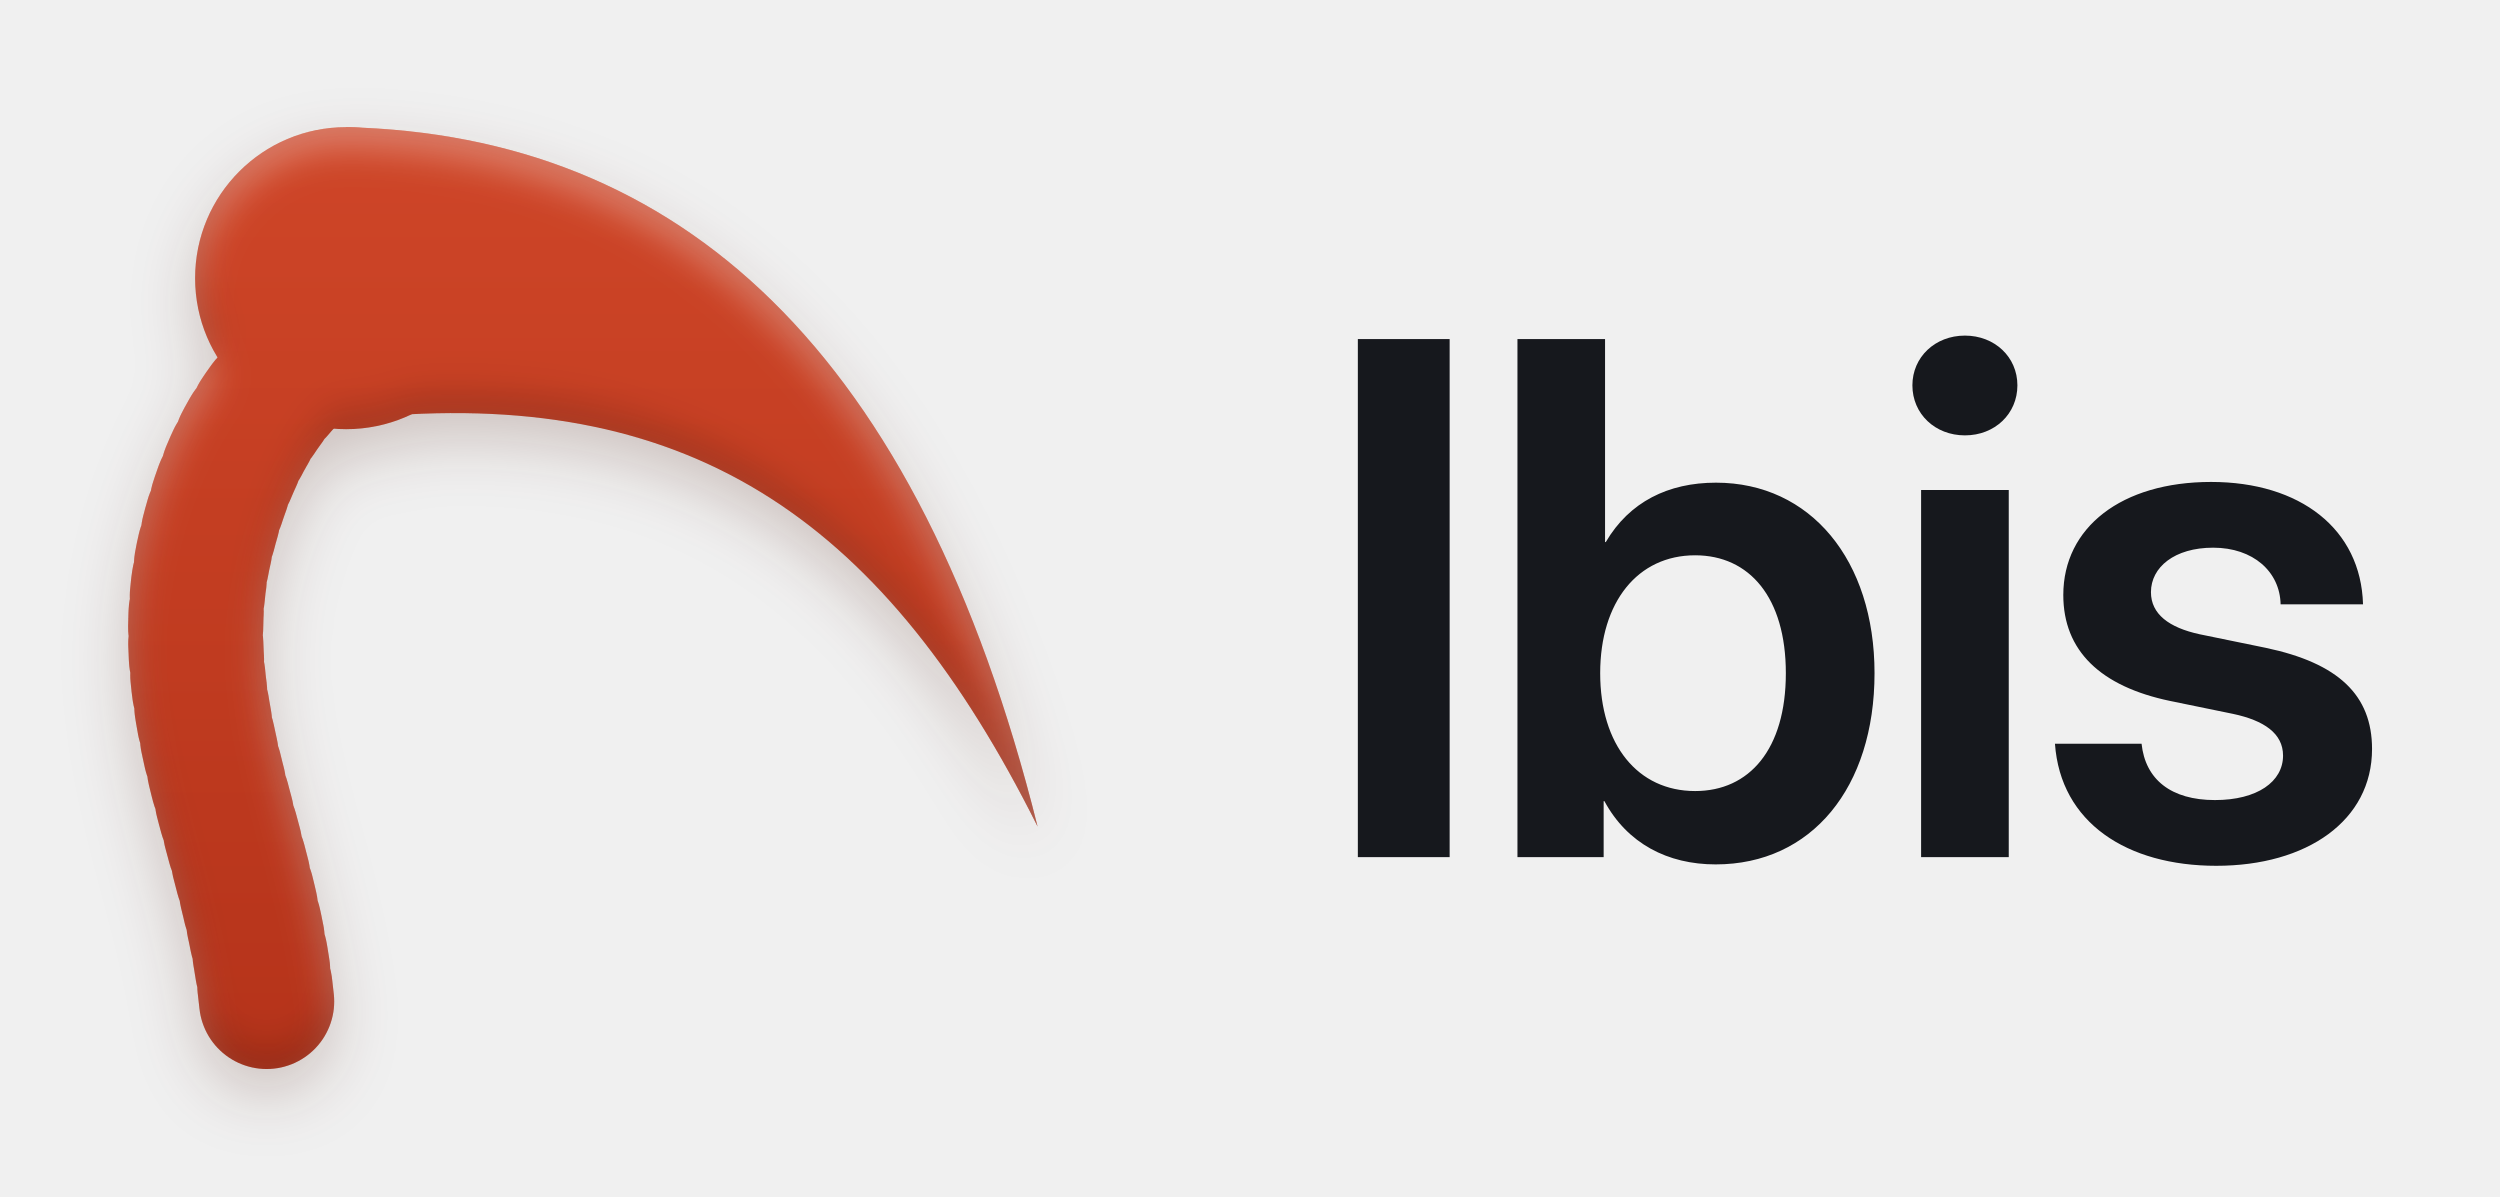
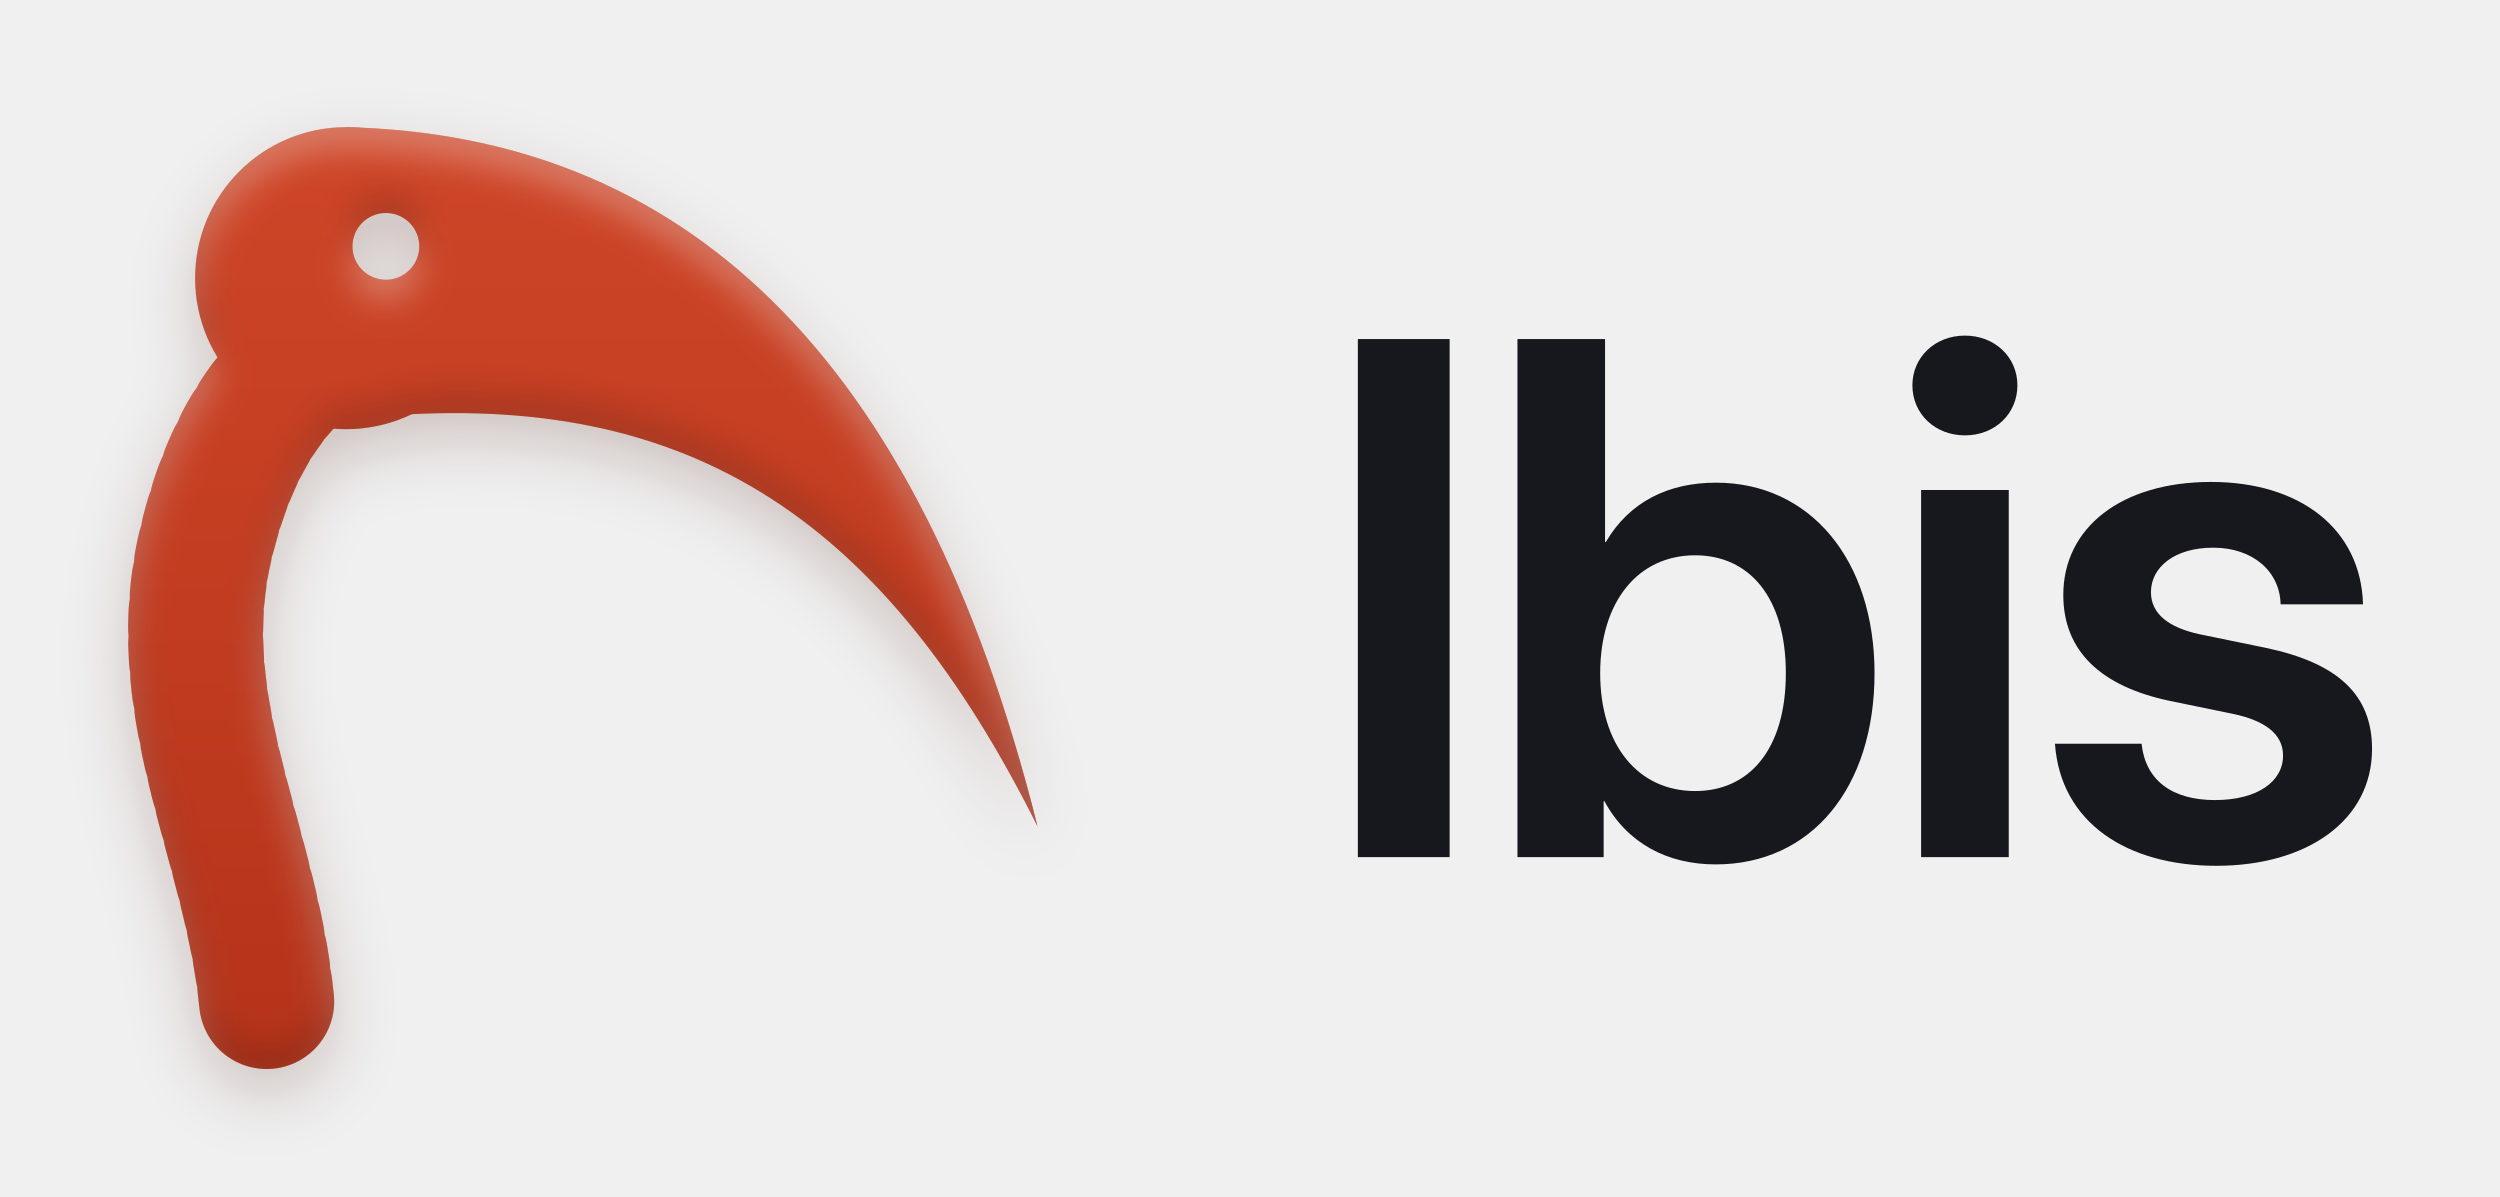
<svg xmlns="http://www.w3.org/2000/svg" width="418" height="200" viewBox="0 0 265.261 127">
  <defs>
    <style>.neck{stroke-dasharray:1;animation:draw 0.55s cubic-bezier(.2,.8,.2,1) 0.1s backwards}.crown{transform-box:fill-box;transform-origin:18% 22%;animation:grow 0.7s cubic-bezier(.2,1.25,.35,1) 0.45s backwards}.word{animation:word 0.5s cubic-bezier(.2,.8,.2,1) 1.0s backwards}@keyframes draw{0%{stroke-dashoffset:1;opacity:0}8%{opacity:1}to{stroke-dashoffset:0}}@keyframes grow{0%{transform:rotate(-28deg) scale(0.08);opacity:0}15%{opacity:1}}@keyframes word{0%{opacity:0;transform:translateX(-6px)}}@media (prefers-reduced-motion:reduce){.neck,.crown,.word{animation:none}}</style>
    <linearGradient id="lag" gradientUnits="userSpaceOnUse" x1="0" y1="24.0" x2="0" y2="84.25">
      <stop offset="0" stop-color="#CF4628" />
      <stop offset="1" stop-color="#B5331A" />
    </linearGradient>
    <filter id="laf" filterUnits="userSpaceOnUse" x="19.275" y="17" width="73.225" height="76.85" color-interpolation-filters="sRGB">
      <feGaussianBlur in="SourceAlpha" stdDeviation="1.1" result="b" />
      <feOffset in="b" dy="1.3" result="bd" />
      <feComposite in="SourceAlpha" in2="bd" operator="out" result="top" />
      <feFlood flood-color="#fff" flood-opacity="0.3" />
      <feComposite in2="top" operator="in" result="hl" />
      <feOffset in="b" dy="-1.3" result="bu" />
      <feComposite in="SourceAlpha" in2="bu" operator="out" result="bot" />
      <feFlood flood-color="#000" flood-opacity="0.16" />
      <feComposite in2="bot" operator="in" result="sh" />
      <feGaussianBlur in="SourceAlpha" stdDeviation="2.0" result="db" />
      <feOffset in="db" dy="1.6" result="do" />
      <feFlood flood-color="#4A0F04" flood-opacity="0.2" />
      <feComposite in2="do" operator="in" result="drop" />
      <feMerge>
        <feMergeNode in="drop" />
        <feMergeNode in="SourceGraphic" />
        <feMergeNode in="hl" />
        <feMergeNode in="sh" />
      </feMerge>
    </filter>
+     <mask id="lae" maskUnits="userSpaceOnUse" x="26.275" y="24" width="59.225" height="61.25">
+       <rect x="26.275" y="24" width="59.225" height="61.25" fill="#fff" />
+       <circle cx="43.5" cy="32.5" r="2.1" fill="#000" />
+     </mask>
  </defs>
  <g transform="translate(-32.534 -28.694) scale(1.68776)">
    <g filter="url(#laf)">
-       <path class="neck" pathLength="1" d="M36 80C35 70 30 62 32 52 33.5 45 36.5 40.5 41 38" fill="none" stroke="url(#lag)" stroke-width="8.5" stroke-linecap="round" />
-       <g class="crown">
-         <path d="M41 25C62 25.5 77 39 84.5 69 75 50 63 41.5 43 43.2z" fill="url(#lag)" />
-         <circle cx="41" cy="34.5" r="9.5" fill="url(#lag)" />
+       <g mask="url(#lae)">
+         <path class="neck" pathLength="1" d="M36 80C35 70 30 62 32 52 33.5 45 36.5 40.5 41 38" fill="none" stroke="url(#lag)" stroke-width="8.5" stroke-linecap="round" />
+         <g class="crown">
+           <path d="M41 25C62 25.5 77 39 84.5 69 75 50 63 41.5 43 43.2z" fill="url(#lag)" />
+           <circle cx="41" cy="34.5" r="9.5" fill="url(#lag)" />
+         </g>
      </g>
    </g>
  </g>
  <g class="word">
    <g transform="translate(139.505 91.000) scale(0.55)">
      <g>
        <path d="M26.04 -100H8.32V0H26.04ZM77.39 1.41C95.91 1.41 108.06 -13.42 108.06 -35.5C108.06 -57.32 95.71 -72.28 77.45 -72.28C68.26 -72.28 60.74 -68.59 56.18 -60.81H56.04V-100H39.13V0H55.77V-10.81H55.91C60.34 -2.62 68.12 1.41 77.39 1.41ZM73.43 -12.75C62.35 -12.75 55.1 -21.68 55.1 -35.5C55.1 -49.26 62.35 -58.26 73.43 -58.26C83.9 -58.26 90.94 -50.13 90.94 -35.5C90.94 -20.81 83.9 -12.75 73.43 -12.75ZM117.05 0H133.97V-70.87H117.05ZM125.51 -81.41C131.28 -81.41 135.64 -85.57 135.64 -91.07C135.64 -96.51 131.28 -100.67 125.51 -100.67C119.74 -100.67 115.37 -96.51 115.37 -91.07C115.37 -85.57 119.74 -81.41 125.51 -81.41ZM174.03 1.68C191.55 1.68 204.1 -7.05 204.1 -20.87C204.1 -31.28 197.59 -37.45 183.57 -40.4L170.81 -43.02C164.91 -44.3 161.42 -46.91 161.42 -51.14C161.42 -55.97 165.98 -59.73 173.43 -59.73C181.15 -59.73 186.32 -55.1 186.45 -48.79H202.36C201.95 -63.36 190.21 -72.42 173.03 -72.42C155.71 -72.42 144.5 -63.62 144.5 -50.6C144.5 -39.87 151.62 -32.95 165.18 -30.13L177.26 -27.65C183.23 -26.38 186.92 -23.89 186.92 -19.6C186.92 -14.56 181.95 -11.01 173.77 -11.01C165.31 -11.01 160.34 -14.97 159.61 -21.88H142.89C143.97 -6.64 156.79 1.68 174.03 1.68Z" fill="#16181D" />
      </g>
    </g>
  </g>
</svg>
